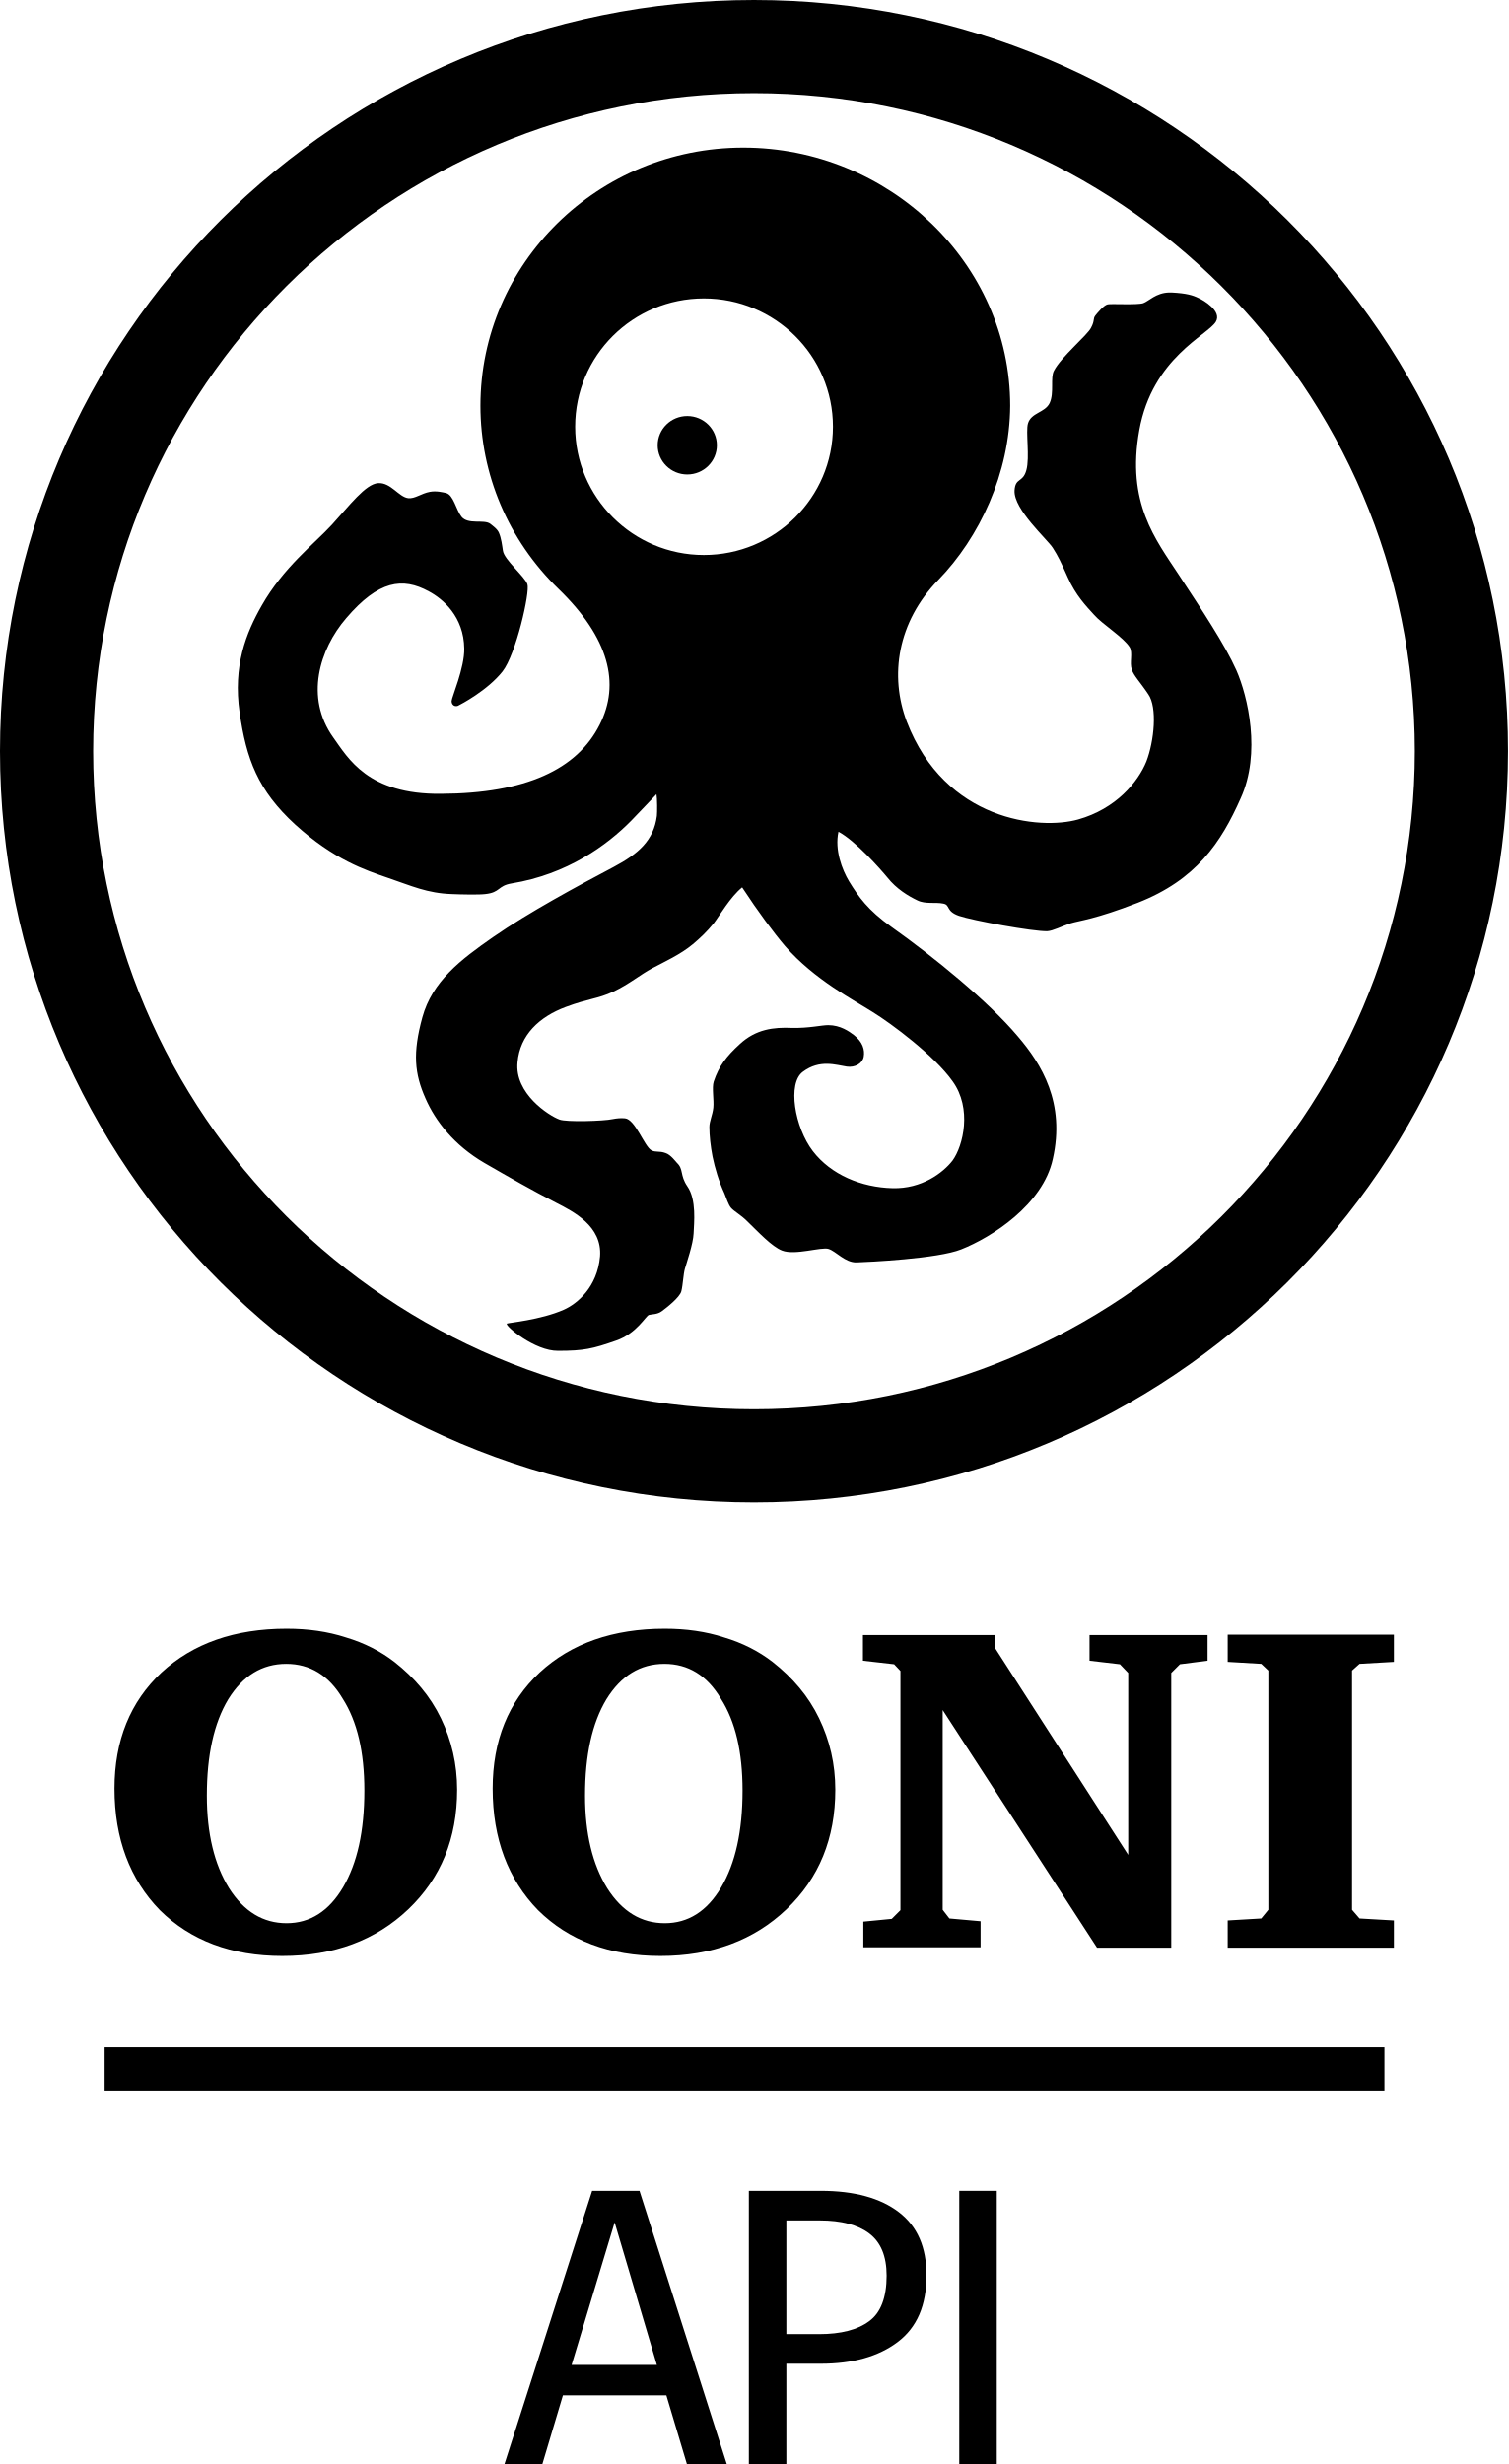
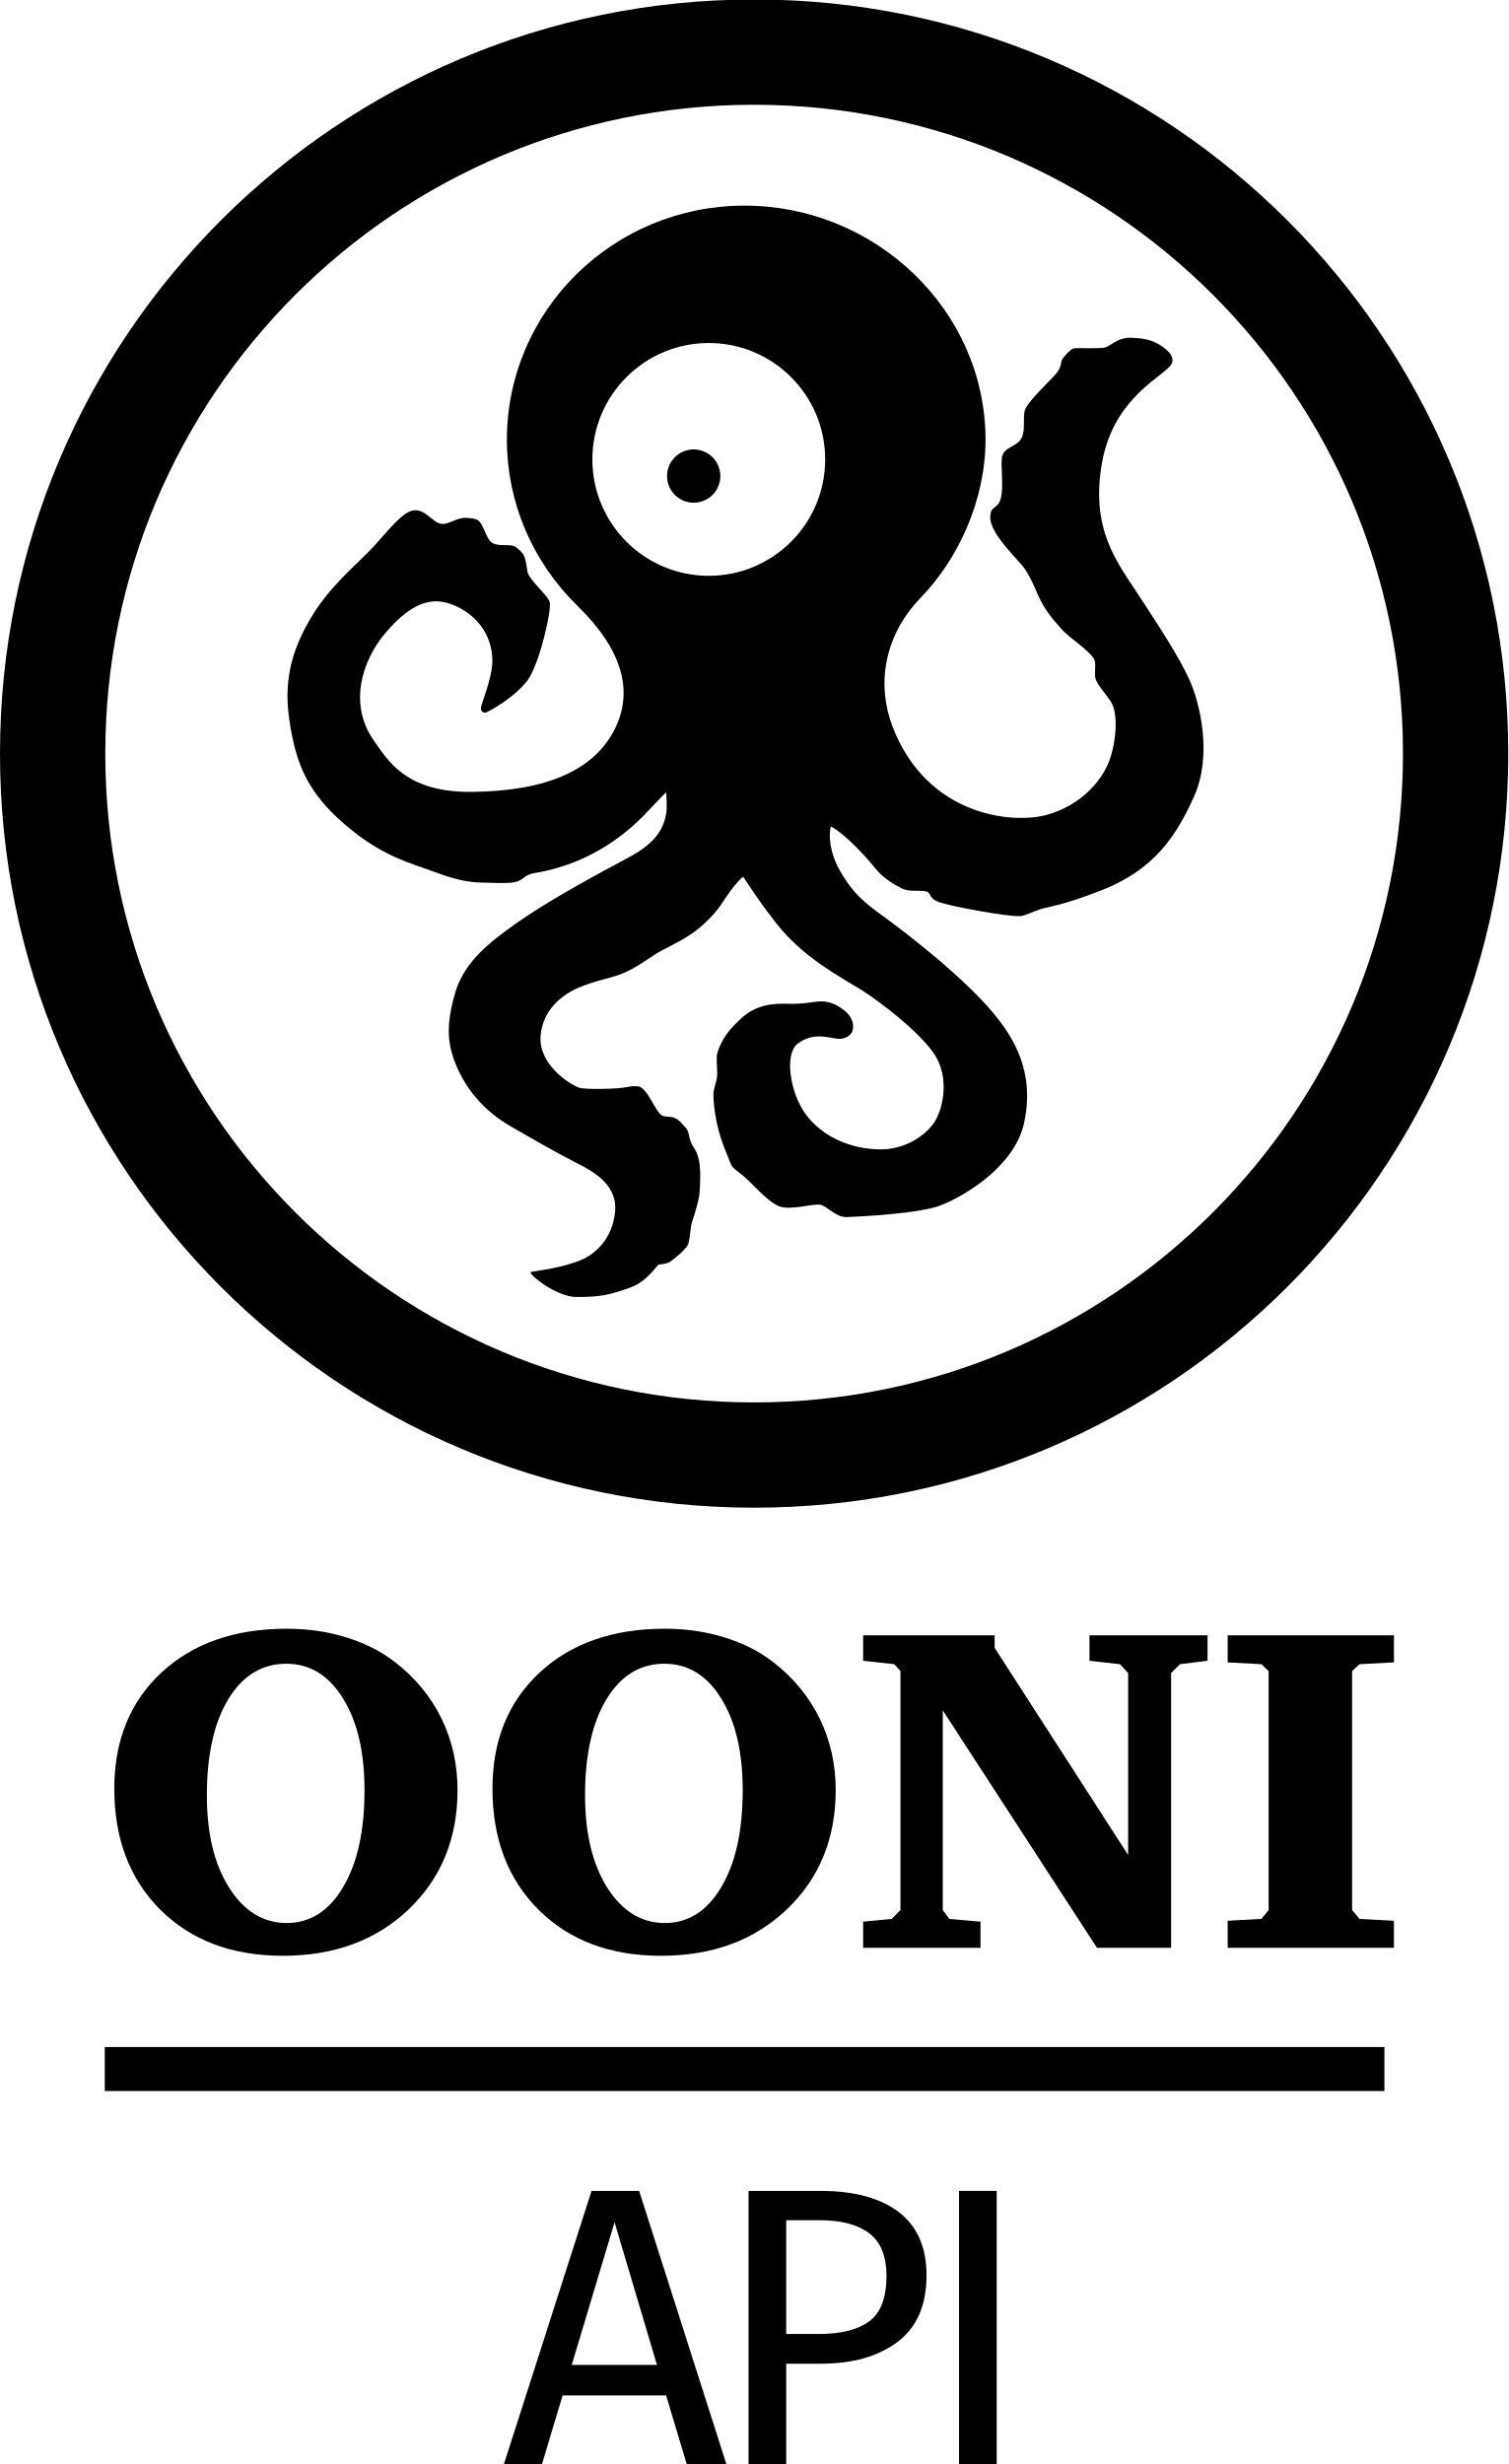
- <svg xmlns="http://www.w3.org/2000/svg" version="1.1" x="0px" y="0px" viewBox="0 0 382.1 624.2" enable-background="new 0 0 382.1 624.2" xml:space="preserve">
+ <svg xmlns="http://www.w3.org/2000/svg" version="1.1" x="0px" y="0px" viewBox="0 0 382.07 624.198" enable-background="new 0 0 382.07 624.198" xml:space="preserve">
  <g id="Layer_1">
</g>
  <g id="Logo">
    <g>
      <g>
        <g>
          <g>
-             <path d="M311,493.4v-6.9l8.5-0.5l1.8-2.2v-60.6l-1.8-1.7l-8.5-0.5v-6.9h42.1v6.9l-8.7,0.5l-1.9,1.7v60.6l1.9,2.2l8.7,0.5v6.9       H311z M218.7,493.4v-6.6l7.2-0.7l2.2-2.2v-60.6l-1.6-1.7l-7.9-0.9v-6.5H252v3.2l33.8,52.5v-46.1l-2.1-2.2l-7.7-0.9v-6.5h29.9       v6.5l-7,0.9l-2.2,2.2v69.6h-18.8l-39.1-60.2v50.6l1.7,2.2l7.9,0.7v6.6H218.7z M168.3,421.5c-6.1,0-11,3-14.7,9       c-3.6,6-5.4,14.1-5.4,24.4c0,9.6,1.9,17.4,5.6,23.4c3.8,6,8.7,8.9,14.6,8.9s10.7-3,14.3-9.1c3.6-6.1,5.4-14.2,5.4-24.5       c0-9.8-1.8-17.5-5.5-23.3C179.1,424.4,174.3,421.5,168.3,421.5 M124.8,453.1c0-12.2,4-22,11.9-29.4c8-7.4,18.6-11.1,31.7-11.1       c5.4,0,10.4,0.7,15,2.2c4.7,1.4,8.8,3.5,12.3,6.2c5.1,4,9.1,8.7,11.8,14.3c2.7,5.6,4.1,11.6,4.1,18.1       c0,12.3-4.1,22.4-12.4,30.3c-8.2,7.8-18.8,11.8-31.9,11.8c-12.9,0-23.2-3.9-31-11.6C128.7,476.1,124.8,465.8,124.8,453.1        M72.5,421.5c-6.1,0-11,3-14.7,9c-3.6,6-5.4,14.1-5.4,24.4c0,9.6,1.9,17.4,5.6,23.4c3.8,6,8.7,8.9,14.6,8.9s10.7-3,14.3-9.1       c3.6-6.1,5.4-14.2,5.4-24.5c0-9.8-1.8-17.5-5.5-23.3C83.3,424.4,78.5,421.5,72.5,421.5 M29,453.1c0-12.2,4-22,11.9-29.4       c8-7.4,18.6-11.1,31.7-11.1c5.4,0,10.4,0.7,15,2.2c4.7,1.4,8.8,3.5,12.3,6.2c5.1,4,9.1,8.7,11.8,14.3       c2.7,5.6,4.1,11.6,4.1,18.1c0,12.3-4.1,22.4-12.4,30.3c-8.2,7.8-18.8,11.8-31.9,11.8c-12.9,0-23.2-3.9-31-11.6       C32.9,476.1,29,465.8,29,453.1" />
-           </g>
-         </g>
-         <g>
-           <path d="M174,624.2l-5.2-17.4h-26.2l-5.2,17.4h-9.6l22.2-69.2h12l22.1,69.2H174z M144.8,599.1h21.6l-10.7-36.1L144.8,599.1z" />
-           <path d="M227.7,560.4c4.7,3.6,7,8.9,7,16c0,7.6-2.4,13.2-7.3,16.9c-4.9,3.7-11.4,5.5-19.5,5.5h-8.7v25.4h-9.5V555h18.2      C216.4,555,223,556.8,227.7,560.4z M220.2,588c2.9-2.1,4.4-6,4.4-11.5c0-5-1.5-8.5-4.4-10.7c-2.9-2.2-7.1-3.3-12.5-3.3h-8.5      v28.8h8.3C213,591.3,217.3,590.2,220.2,588z" />
-           <path d="M252.5,555v69.2h-9.5V555H252.5z" />
-         </g>
-         <g>
-           <g>
-             <line x1="350.7" y1="524.1" x2="26.5" y2="524.1" />
+             <g>
+               <path d="M310.994,493.437v-6.856l8.528-0.461l1.844-2.247v-60.558l-1.844-1.73l-8.528-0.46v-6.858h42.121v6.858l-8.702,0.46        l-1.9,1.73v60.558l1.9,2.247l8.702,0.461v6.856H310.994z M218.653,493.437v-6.626l7.202-0.692l2.247-2.247v-60.558        l-1.555-1.73l-7.894-0.863v-6.455h33.305v3.17l33.822,52.491v-46.096l-2.075-2.247l-7.721-0.863v-6.455h29.905v6.455        l-6.973,0.863l-2.247,2.247v69.605h-18.783l-39.065-60.154v50.589l1.67,2.247l7.894,0.692v6.626H218.653z M168.316,421.47        c-6.146,0-11.044,2.996-14.694,8.989c-3.612,5.992-5.416,14.116-5.416,24.372c0,9.643,1.882,17.441,5.646,23.394        c3.802,5.953,8.662,8.931,14.578,8.931s10.679-3.034,14.291-9.104c3.61-6.07,5.416-14.232,5.416-24.488        c0-9.758-1.824-17.535-5.474-23.336C179.051,424.389,174.27,421.47,168.316,421.47 M124.754,453.103        c0-12.178,3.977-21.972,11.927-29.386c7.99-7.414,18.574-11.12,31.749-11.12c5.378,0,10.39,0.729,15.039,2.189        c4.685,1.421,8.797,3.495,12.33,6.222c5.147,3.957,9.086,8.72,11.812,14.291c2.727,5.57,4.091,11.62,4.091,18.149        c0,12.292-4.129,22.377-12.388,30.251c-8.221,7.837-18.841,11.754-31.864,11.754c-12.868,0-23.202-3.879-30.999-11.638        C128.653,476.056,124.754,465.818,124.754,453.103 M72.515,421.47c-6.146,0-11.044,2.996-14.692,8.989        c-3.612,5.992-5.418,14.116-5.418,24.372c0,9.643,1.882,17.441,5.648,23.394c3.802,5.953,8.662,8.931,14.578,8.931        s10.679-3.034,14.289-9.104c3.612-6.07,5.418-14.232,5.418-24.488c0-9.758-1.826-17.535-5.474-23.336        C83.252,424.389,78.471,421.47,72.515,421.47 M28.955,453.103c0-12.178,3.975-21.972,11.927-29.386        c7.99-7.414,18.573-11.12,31.749-11.12c5.378,0,10.39,0.729,15.039,2.189c4.685,1.421,8.797,3.495,12.33,6.222        c5.147,3.957,9.084,8.72,11.812,14.291c2.727,5.57,4.089,11.62,4.089,18.149c0,12.292-4.129,22.377-12.388,30.251        c-8.219,7.837-18.841,11.754-31.862,11.754c-12.87,0-23.202-3.879-31.001-11.638        C32.854,476.056,28.955,465.818,28.955,453.103" />
+             </g>
          </g>
          <g>
-             <rect x="26.5" y="518.6" width="324.2" height="11.2" />
+             <path d="M173.955,624.198l-5.222-17.372h-26.208l-5.222,17.372h-9.64l22.191-69.186h12.05l22.091,69.186H173.955z        M144.835,599.095h21.589l-10.744-36.149L144.835,599.095z" />
+             <path d="M227.677,560.385c4.685,3.582,7.029,8.921,7.029,16.016c0,7.566-2.445,13.189-7.331,16.87       c-4.887,3.683-11.381,5.523-19.48,5.523h-8.735v25.405h-9.54v-69.186h18.176C216.362,555.013,222.99,556.805,227.677,560.385z        M220.195,588.049c2.912-2.142,4.368-5.99,4.368-11.547c0-4.953-1.456-8.535-4.368-10.745       c-2.911-2.209-7.079-3.313-12.501-3.313h-8.535v28.819h8.334C213.049,591.262,217.284,590.192,220.195,588.049z" />
+             <path d="M252.479,555.013v69.186h-9.54v-69.186H252.479z" />
+           </g>
+           <g>
+             <g>
+               <line x1="350.699" y1="524.141" x2="26.543" y2="524.141" />
+             </g>
+             <g>
+               <rect x="26.541" y="518.565" width="324.16" height="11.151" />
+             </g>
          </g>
        </g>
      </g>
      <g>
+         <path d="M191.035-0.13C85.53-0.13,0,85.399,0,190.905C0,296.409,85.53,381.94,191.035,381.94     c105.505,0,191.035-85.531,191.035-191.035C382.07,85.399,296.54-0.13,191.035-0.13z M191.035,355.27     c-90.775,0-164.364-73.59-164.364-164.365c0-90.776,73.589-164.365,164.364-164.365c90.776,0,164.365,73.589,164.365,164.365     C355.4,281.68,281.811,355.27,191.035,355.27z" />
+         <path d="M301.381,172.374c-2.643-5.927-7.831-13.794-13.169-21.954c-5.338-8.161-12.028-16.491-9.045-33.215     c2.983-16.724,15.75-21.854,17.564-24.928c1.452-2.46-2.868-4.949-3.945-5.462c-1.306-0.619-2.727-1.103-6.159-1.253     c-0.214-0.01-0.422-0.012-0.623-0.003c-3.024,0.108-4.635,2.007-5.881,2.424c-1.351,0.453-7.273,0.094-8.093,0.265     c-0.897,0.188-2.47,2.083-2.807,2.566c-0.589,0.85-0.135,1.062-0.973,2.817c-0.84,1.754-6.824,6.744-8.462,9.856     c-0.878,1.667,0.107,5.113-0.962,7.401c-1.067,2.288-4.27,2.177-4.952,4.684c-0.502,1.846,0.457,7.775-0.351,10.668     c-0.837,2.998-2.572,1.647-2.681,4.704c-0.153,4.308,7.464,11.177,8.76,13.159c1.298,1.984,1.818,3.151,3.421,6.775     c1.788,4.043,4.196,6.563,6.007,8.618c1.813,2.054,6.8,5.202,8.088,7.404c0.715,1.225-0.064,3.564,0.421,5.097     c0.457,1.45,1.766,2.719,3.825,5.694c2.059,2.973,1.369,10.713-0.493,15.391c-1.862,4.68-6.936,10.88-15.617,13.316     c-8.68,2.435-30.475,0.442-39.202-22.457c-4.013-10.533-2.171-22.855,7.208-32.549c9.377-9.694,16.373-24.521,16.395-39.967     c0-32.768-27.812-59.332-61.057-59.332c-33.244,0-60.195,26.563-60.195,59.332c0.013,15.724,6.359,30.802,17.907,42.076     c11.549,11.274,14.157,21.75,9.423,31.197c-5.123,10.22-16.933,15.745-36.343,15.907c-16.728,0.141-21.254-8.168-24.646-12.942     c-6.507-9.155-3.137-20.262,2.965-27.394c7.412-8.663,12.886-9.411,18.905-6.17c3.23,1.74,8.004,5.793,8.112,13.181     c0.064,4.401-2.913,11.217-2.913,12.08c0,0.863,0.702,1.402,1.457,1.078c0.756-0.324,6.816-3.531,10.246-7.928     c3.069-3.933,6.363-18.226,5.717-20.06c-0.648-1.833-5.311-5.646-5.634-7.696c-0.192-1.218-0.335-2.774-0.909-4.052     c-0.391-0.871-1.463-1.673-2.032-2.11c-1.402-1.081-5.069,0.269-6.579-1.619c-1.294-1.618-1.833-5.016-3.559-5.446     c-0.784-0.197-2.291-0.512-3.67-0.232c-1.981,0.405-3.47,1.599-5.011,1.417c-2.154-0.252-3.991-3.667-6.903-3.451     c-2.896,0.214-6.578,5.176-10.568,9.49c-3.991,4.315-11.075,9.764-16.07,18.55c-3.621,6.371-6.58,13.914-5.069,24.591     c1.51,10.678,4.14,17.873,12.726,25.722c8.832,8.074,15.962,10.408,21.246,12.242c5.286,1.833,8.951,3.543,14.668,3.721     c1.97,0.061,6.165,0.191,7.558,0.041c3.522-0.378,2.805-1.928,6.086-2.469c12.779-2.102,21.878-8.773,27.409-14.406     c1.408-1.434,5.099-5.375,5.788-6.055c0.172,0.981,0.225,4.132,0.113,4.95c-0.766,5.61-4.267,8.751-9.877,11.743     c-8.008,4.27-19.635,10.547-27.608,16.127c-7.375,5.165-13.879,10.183-16.167,18.419c-2.288,8.236-1.829,12.964,0.687,18.646     c2.297,5.183,6.483,10.715,13.498,14.757c5.804,3.343,10.882,6.284,16.481,9.158c3.853,1.978,10.591,5.33,9.982,12.347     c-0.618,7.114-5.223,10.878-8.35,12.24c-5.369,2.342-12.726,2.954-13.042,3.203c-0.555,0.442,6.405,6.324,11.745,6.29     c5.832-0.037,7.899-0.429,13.307-2.324c4.702-1.648,6.75-5.758,7.513-5.91c0.763-0.153,1.878-0.063,2.898-0.802     c0.994-0.722,4.155-3.166,4.536-4.613c0.382-1.45,0.459-3.889,0.84-5.186c0.382-1.297,1.907-5.68,1.983-8.044     c0.077-2.365,0.688-7.779-1.43-10.887c-1.755-2.575-0.839-3.928-2.307-5.319c-0.244-0.232-1.476-1.863-2.604-2.286     c-1.459-0.546-2.221-0.069-3.267-0.649c-1.67-0.929-3.666-7.188-6.077-7.362c-0.88-0.063-1.902-0.01-2.792,0.204     c-1.982,0.478-10.661,0.703-12.218,0.103c-2.412-0.928-10.276-5.948-9.609-13.194c0.576-6.224,5.008-10.46,11.019-12.66     c5.368-1.965,7.245-1.792,10.905-3.546c3.61-1.729,6.141-3.927,8.886-5.374c2.744-1.45,6.463-3.184,9.283-5.549     c1.609-1.348,3.221-2.876,4.745-4.793c1.306-1.638,3.799-6.081,6.46-8.286c3.641,5.567,7.199,10.468,9.826,13.516     c6.671,7.739,15.785,12.449,20.056,15.118c4.27,2.668,14.068,10.013,18.265,15.884c4.501,6.29,2.439,14.908-0.039,18.187     c-2.145,2.84-7.015,6.522-13.726,6.369c-7.177-0.163-14.055-3.109-18.265-8.543c-4.194-5.416-5.828-15.582-2.25-18.264     c3.848-2.885,7.619-1.51,9.99-1.222c1.858,0.227,3.623-0.763,3.928-2.288c0.304-1.525-0.191-3.357-2.25-4.958     c-1.093-0.85-3.103-2.258-5.876-2.223c-1.52,0.018-4.385,0.754-8.271,0.619c-4.126-0.143-8.189,0.298-11.92,3.747     c-3.069,2.84-4.83,5.082-5.978,8.64c-0.437,1.352,0.092,4.262-0.091,5.993c-0.182,1.749-0.904,3.118-0.917,4.464     c-0.022,2,0.306,4.45,0.761,6.839c0.507,2.661,1.474,5.735,2.672,8.457c0.489,1.114,0.884,2.641,1.514,3.317     c0.764,0.823,2.226,1.674,3.611,3.026c2.622,2.557,5.662,5.86,8.059,6.808c2.977,1.178,8.999-0.878,10.677-0.343     c1.677,0.533,3.831,3.16,6.423,3.085c2.594-0.076,18.485-0.824,23.966-3.01c6.85-2.733,18.664-10.261,20.986-20.739     c2.863-12.92-2.564-21.759-8.011-28.225c-6.726-7.983-19.344-18.296-28.864-25.127c-5.453-3.912-7.522-6.889-9.63-10.44     c-1.603-2.699-3.3-7.259-2.449-11.442c3.923,2.054,9.528,8.451,11.168,10.495c2.112,2.628,4.805,4.227,6.887,5.25     c1.842,0.906,4.144,0.387,5.898,0.692c1.753,0.303,0.497,1.74,3.624,2.809c3.128,1.067,16.951,3.623,20.277,3.506     c1.359-0.048,3.181-1.102,5.33-1.775c2.059-0.646,5.581-0.935,15.358-4.755c13.409-5.239,19.043-13.781,23.575-23.996     C307.092,191.345,304.023,178.301,301.381,172.374z M179.546,145.868c-16.284,0-29.485-13.2-29.485-29.484     c0-16.285,13.202-29.486,29.485-29.486s29.485,13.2,29.485,29.486C209.032,132.668,195.83,145.868,179.546,145.868z" />
        <g>
-           <path d="M191,0C85.5,0,0,85.2,0,190.3c0,105.1,85.5,190.3,191,190.3s191-85.2,191-190.3C382.1,85.2,296.5,0,191,0z M191,357      c-92.5,0-167.4-74.7-167.4-166.7c0-92.1,75-166.7,167.4-166.7s167.4,74.7,167.4,166.7C358.4,282.4,283.5,357,191,357z" />
-         </g>
-         <g>
-           <path d="M313.2,169.8c-2.9-6.5-8.7-15.2-14.6-24.2c-5.9-9-13.3-18.2-10-36.6S306,84.9,308,81.5c1.6-2.7-3.2-5.5-4.4-6      c-1.4-0.7-3-1.2-6.8-1.4c-0.2,0-0.5,0-0.7,0c-3.3,0.1-5.1,2.2-6.5,2.7c-1.5,0.5-8.1,0.1-9,0.3c-1,0.2-2.7,2.3-3.1,2.8      c-0.7,0.9-0.1,1.2-1.1,3.1c-0.9,1.9-7.6,7.4-9.4,10.9c-1,1.8,0.1,5.6-1.1,8.2c-1.2,2.5-4.7,2.4-5.5,5.2c-0.6,2,0.5,8.6-0.4,11.8      c-0.9,3.3-2.8,1.8-3,5.2c-0.2,4.8,8.3,12.3,9.7,14.5c1.4,2.2,2,3.5,3.8,7.5c2,4.5,4.6,7.2,6.7,9.5c2,2.3,7.5,5.7,9,8.2      c0.8,1.4-0.1,3.9,0.5,5.6c0.5,1.6,2,3,4.2,6.3c2.3,3.3,1.5,11.8-0.5,17c-2.1,5.2-7.7,12-17.3,14.7c-9.6,2.7-33.7,0.5-43.4-24.8      c-4.4-11.6-2.4-25.2,8-35.9c10.4-10.7,18.1-27,18.2-44.1c0-36.1-30.8-65.4-67.6-65.4s-66.6,29.3-66.6,65.4      c0,17.3,7,34,19.8,46.4c12.8,12.4,15.7,24,10.4,34.4c-5.7,11.3-18.7,17.4-40.2,17.5c-18.5,0.2-23.5-9-27.3-14.3      c-7.2-10.1-3.5-22.3,3.3-30.2c8.2-9.6,14.3-10.4,20.9-6.8c3.6,1.9,8.9,6.4,9,14.5c0.1,4.9-3.2,12.4-3.2,13.3      c0,1,0.8,1.5,1.6,1.2c0.8-0.4,7.5-3.9,11.3-8.7c3.4-4.3,7-20.1,6.3-22.1c-0.7-2-5.9-6.2-6.2-8.5c-0.2-1.3-0.4-3.1-1-4.5      c-0.4-1-1.6-1.8-2.2-2.3c-1.6-1.2-5.6,0.3-7.3-1.8c-1.4-1.8-2-5.5-3.9-6c-0.9-0.2-2.5-0.6-4.1-0.3c-2.2,0.4-3.8,1.8-5.5,1.6      c-2.4-0.3-4.4-4-7.6-3.8c-3.2,0.2-7.3,5.7-11.7,10.5c-4.4,4.8-12.3,10.8-17.8,20.5c-4,7-7.3,15.3-5.6,27.1      c1.7,11.8,4.6,19.7,14.1,28.4c9.8,8.9,17.7,11.5,23.5,13.5c5.9,2,9.9,3.9,16.2,4.1c2.2,0.1,6.8,0.2,8.4,0      c3.9-0.4,3.1-2.1,6.7-2.7c14.1-2.3,24.2-9.7,30.3-15.9c1.6-1.6,5.6-5.9,6.4-6.7c0.2,1.1,0.2,4.6,0.1,5.5      c-0.8,6.2-4.7,9.6-10.9,12.9c-8.9,4.7-21.7,11.6-30.6,17.8c-8.2,5.7-15.4,11.2-17.9,20.3c-2.5,9.1-2,14.3,0.8,20.6      c2.5,5.7,7.2,11.8,14.9,16.3c6.4,3.7,12,6.9,18.2,10.1c4.3,2.2,11.7,5.9,11.1,13.6c-0.7,7.8-5.8,12-9.2,13.5      c-5.9,2.6-14.1,3.3-14.4,3.5c-0.6,0.5,7.1,7,13,6.9c6.5,0,8.7-0.5,14.7-2.6c5.2-1.8,7.5-6.3,8.3-6.5s2.1-0.1,3.2-0.9      c1.1-0.8,4.6-3.5,5-5.1c0.4-1.6,0.5-4.3,0.9-5.7c0.4-1.4,2.1-6.3,2.2-8.9c0.1-2.6,0.8-8.6-1.6-12c-1.9-2.8-0.9-4.3-2.6-5.9      c-0.3-0.3-1.6-2.1-2.9-2.5c-1.6-0.6-2.5-0.1-3.6-0.7c-1.8-1-4.1-7.9-6.7-8.1c-1-0.1-2.1,0-3.1,0.2c-2.2,0.5-11.8,0.8-13.5,0.1      c-2.7-1-11.4-6.6-10.6-14.5c0.6-6.9,5.5-11.5,12.2-14c5.9-2.2,8-2,12.1-3.9c4-1.9,6.8-4.3,9.8-5.9c3-1.6,7.2-3.5,10.3-6.1      c1.8-1.5,3.6-3.2,5.3-5.3c1.4-1.8,4.2-6.7,7.2-9.1c4,6.1,8,11.5,10.9,14.9c7.4,8.5,17.5,13.7,22.2,16.7      c4.7,2.9,15.6,11,20.2,17.5c5,6.9,2.7,16.4,0,20.1c-2.4,3.1-7.8,7.2-15.2,7c-7.9-0.2-15.6-3.4-20.2-9.4      c-4.6-6-6.5-17.2-2.5-20.1c4.3-3.2,8.4-1.7,11.1-1.3c2.1,0.3,4-0.8,4.3-2.5c0.3-1.7-0.2-3.7-2.5-5.5c-1.2-0.9-3.4-2.5-6.5-2.5      c-1.7,0-4.9,0.8-9.2,0.7c-4.6-0.2-9.1,0.3-13.2,4.1c-3.4,3.1-5.3,5.6-6.6,9.5c-0.5,1.5,0.1,4.7-0.1,6.6c-0.2,1.9-1,3.4-1,4.9      c0,2.2,0.3,4.9,0.8,7.5c0.6,2.9,1.6,6.3,3,9.3c0.5,1.2,1,2.9,1.7,3.7c0.8,0.9,2.5,1.8,4,3.3c2.9,2.8,6.3,6.5,8.9,7.5      c3.3,1.3,10-1,11.8-0.4c1.9,0.6,4.2,3.5,7.1,3.4c2.9-0.1,20.5-0.9,26.5-3.3c7.6-3,20.7-11.3,23.2-22.9c3.2-14.2-2.8-24-8.9-31.1      c-7.4-8.8-21.4-20.2-32-27.7c-6-4.3-8.3-7.6-10.7-11.5c-1.8-3-3.7-8-2.7-12.6c4.3,2.3,10.5,9.3,12.4,11.6      c2.3,2.9,5.3,4.7,7.6,5.8c2,1,4.6,0.4,6.5,0.8c1.9,0.3,0.6,1.9,4,3.1c3.5,1.2,18.8,4,22.4,3.9c1.5-0.1,3.5-1.2,5.9-2      c2.3-0.7,6.2-1,17-5.2c14.8-5.8,21.1-15.2,26.1-26.5C319.5,190.8,316.1,176.4,313.2,169.8z M178.3,140.6      c-18,0-32.6-14.6-32.6-32.5c0-18,14.6-32.5,32.6-32.5S211,90.1,211,108.1C211,126.1,196.3,140.6,178.3,140.6z" />
-         </g>
-         <g>
-           <ellipse cx="174.1" cy="112.8" rx="7.5" ry="7.4" />
+           <g>
+             <path d="M175.724,113.852c3.728,0,6.749,3.021,6.749,6.749c0,3.728-3.021,6.749-6.749,6.749c-3.728,0-6.749-3.021-6.749-6.749       C168.975,116.873,171.996,113.852,175.724,113.852" />
+           </g>
        </g>
      </g>
    </g>
  </g>
</svg>
